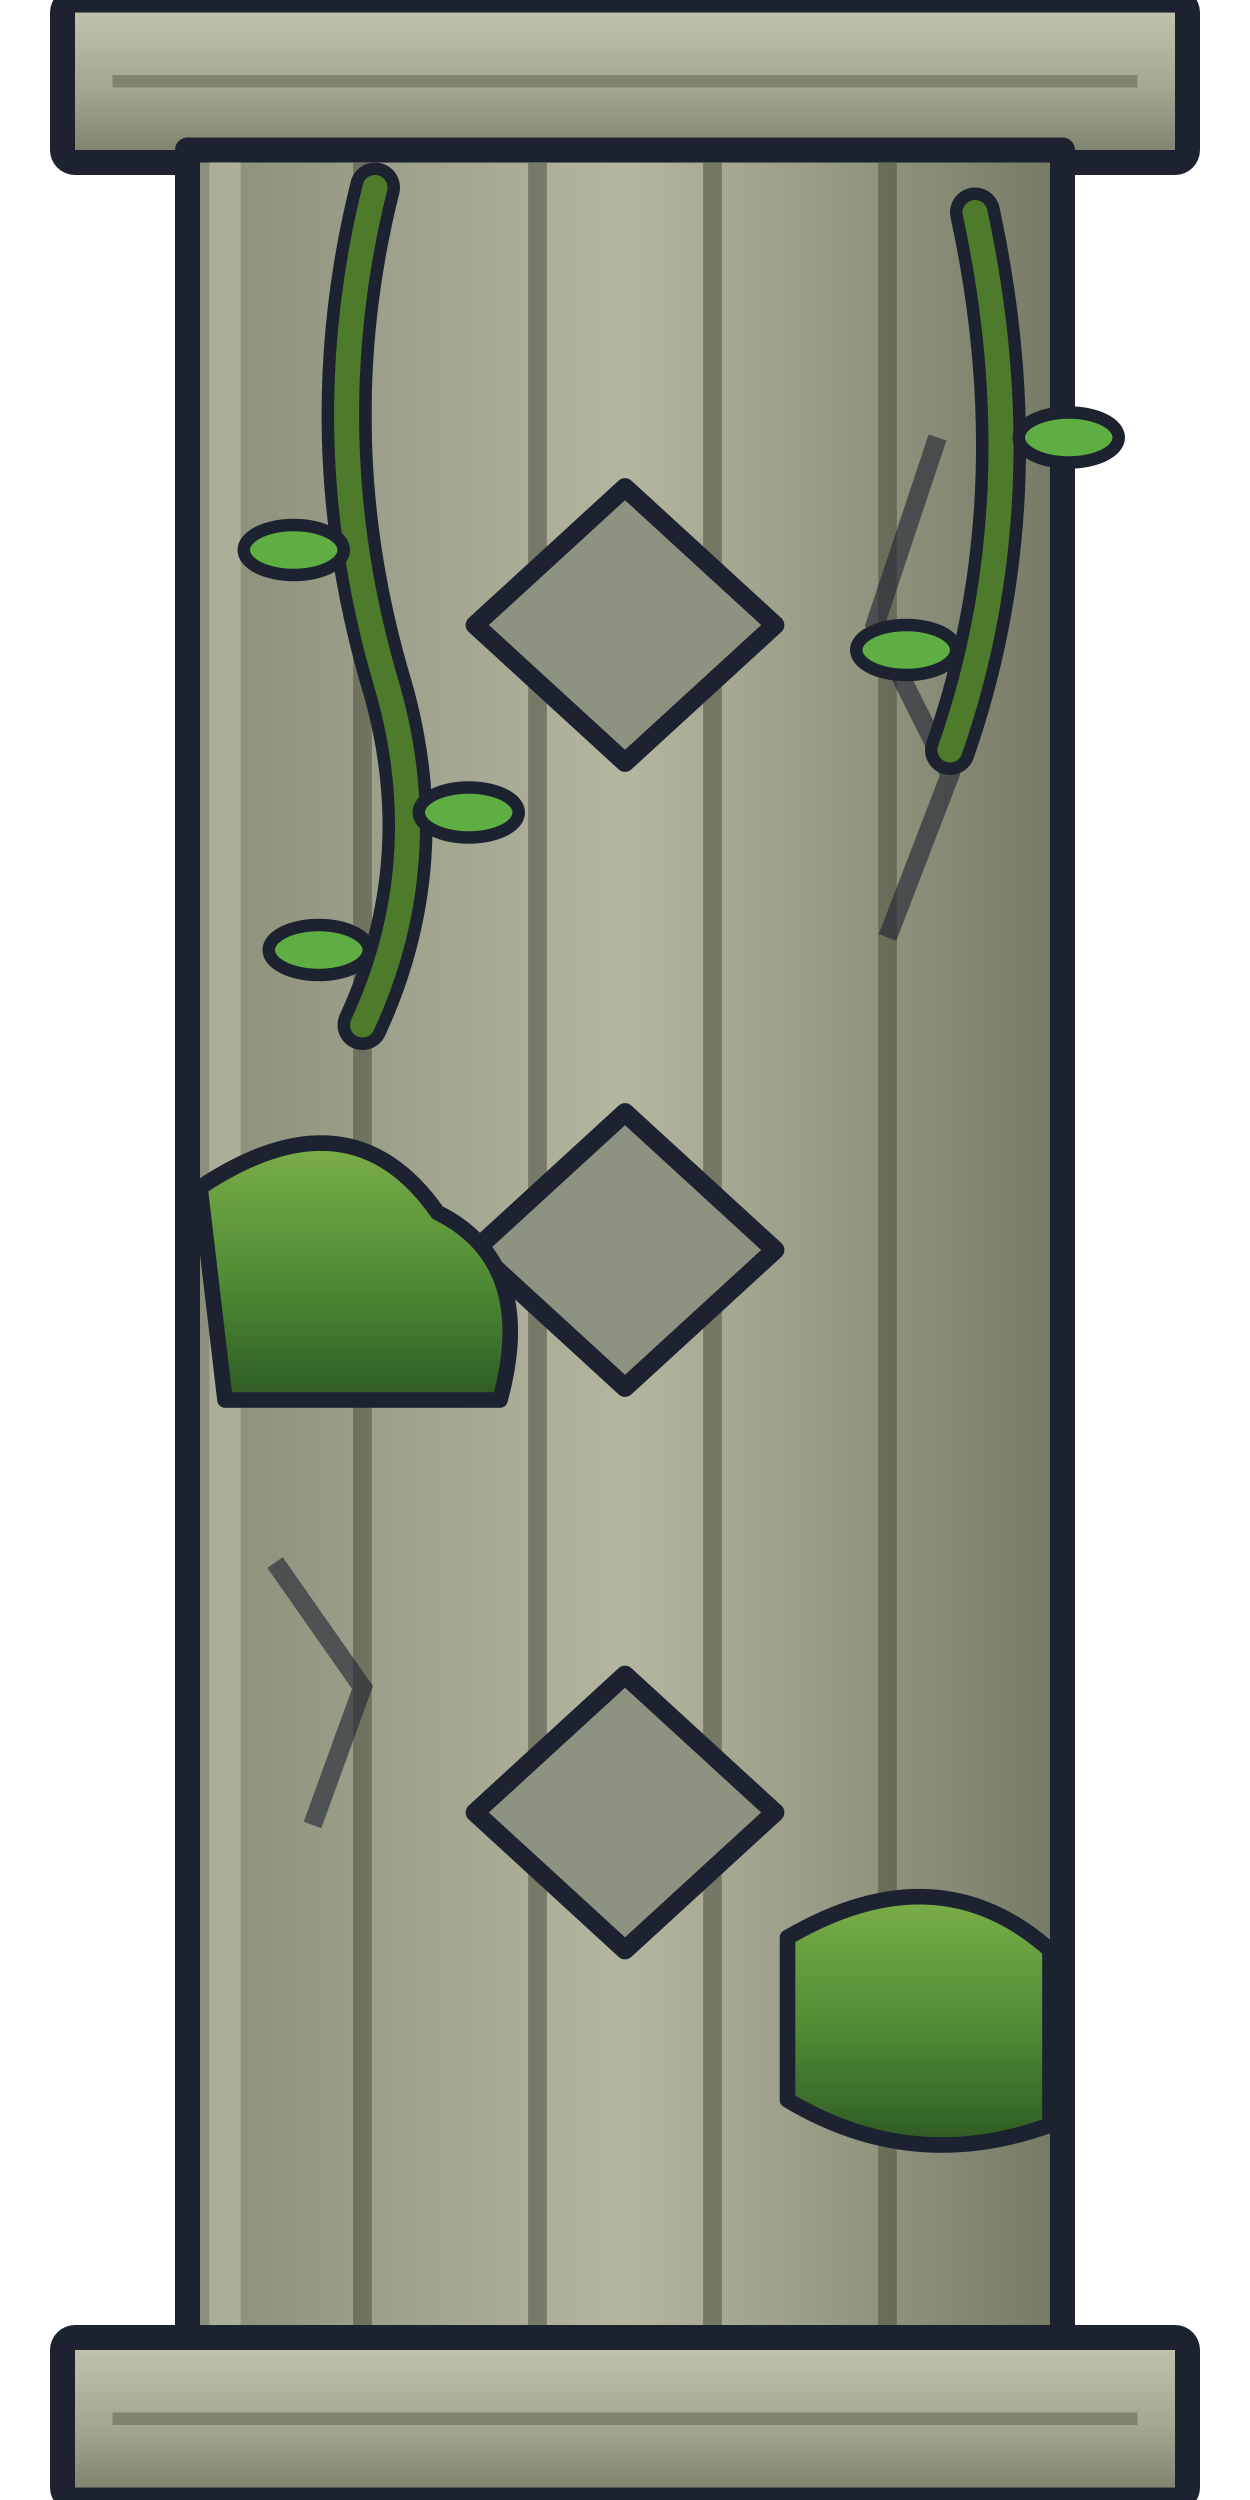
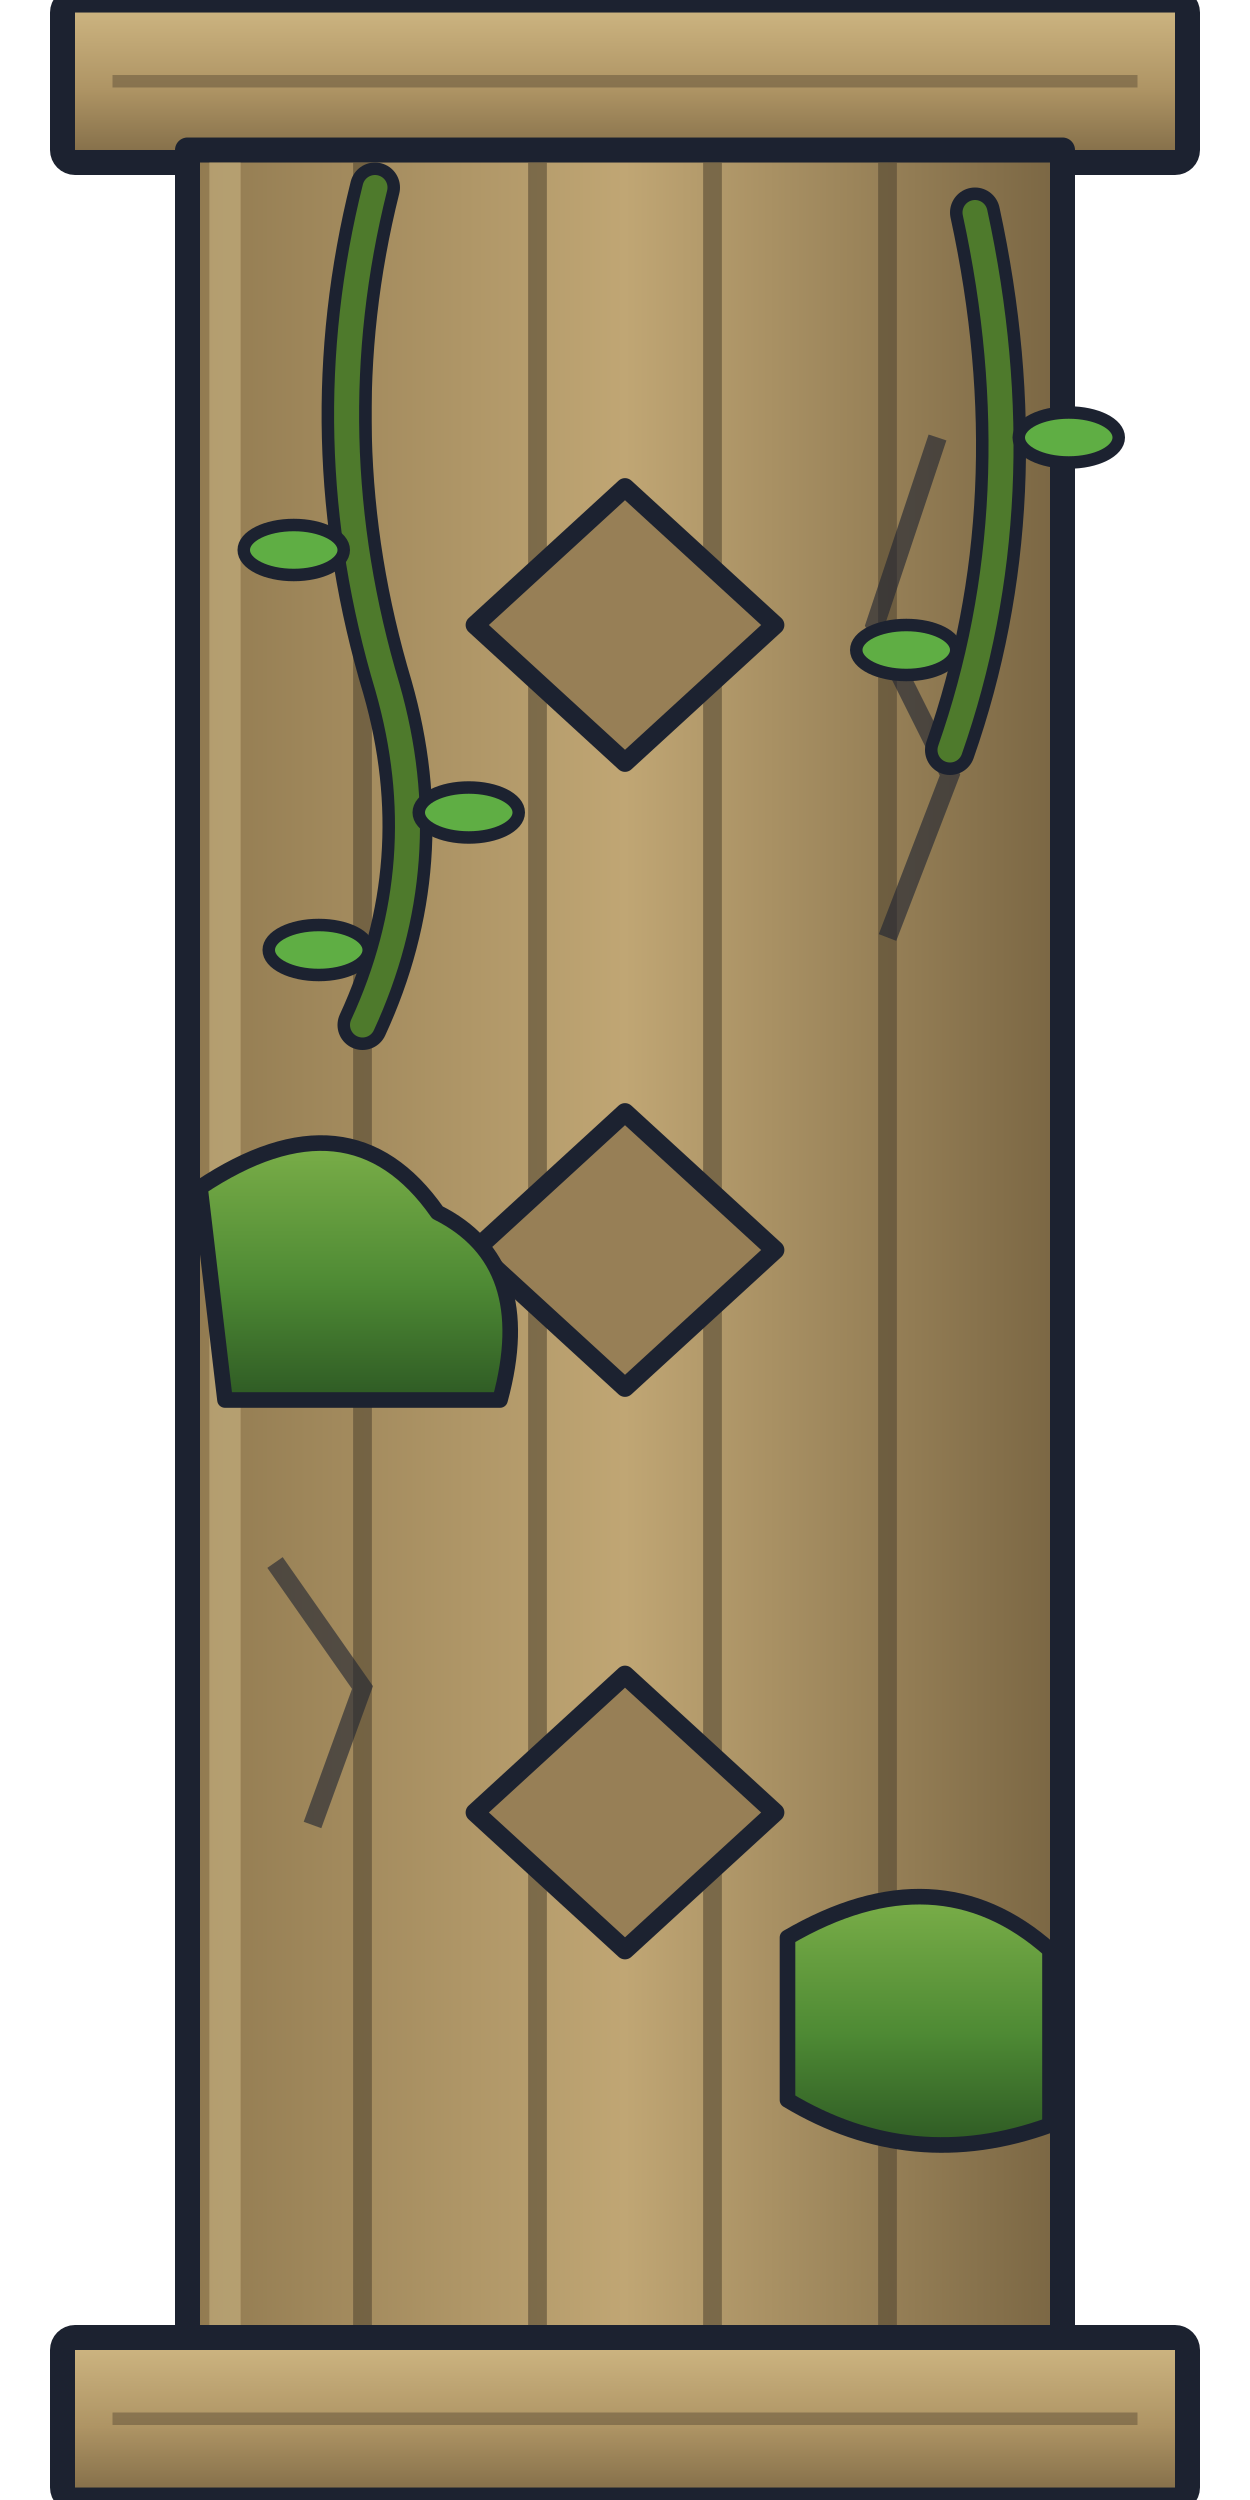
<svg xmlns="http://www.w3.org/2000/svg" width="200" height="400" viewBox="0 -400 200 400">
  <defs>
    <linearGradient id="rp_stone" x1="0" y1="0" x2="0" y2="1">
-       <stop offset="0" stop-color="#c4c6b0" />
-       <stop offset="0.55" stop-color="#a4a690" />
-       <stop offset="1" stop-color="#7a7e68" />
+       <stop offset="0" stop-color="#d0b884" />
+       <stop offset="0.55" stop-color="#ae9464" />
+       <stop offset="1" stop-color="#7f6a46" />
    </linearGradient>
    <linearGradient id="rp_shaft" x1="0" y1="0" x2="1" y2="0">
-       <stop offset="0" stop-color="#8a8e78" />
-       <stop offset="0.5" stop-color="#b4b6a0" />
-       <stop offset="1" stop-color="#767a64" />
+       <stop offset="0" stop-color="#917a50" />
+       <stop offset="0.5" stop-color="#c0a674" />
+       <stop offset="1" stop-color="#7a6643" />
    </linearGradient>
    <linearGradient id="rp_moss" x1="0" y1="0" x2="0" y2="1">
      <stop offset="0" stop-color="#7aae48" />
      <stop offset="0.55" stop-color="#4e8a34" />
      <stop offset="1" stop-color="#2e5a24" />
    </linearGradient>
  </defs>
  <rect x="10" y="-400" width="180" height="26" rx="2" fill="url(#rp_stone)" stroke="#1c2230" stroke-width="4" stroke-linejoin="round" />
-   <path d="M18 -387 l164 0" stroke="#5a5e4a" stroke-width="2" opacity=".5" />
+   <path d="M18 -387 l164 0" stroke="#5f5038" stroke-width="2" opacity=".5" />
  <rect x="10" y="-26" width="180" height="26" rx="2" fill="url(#rp_stone)" stroke="#1c2230" stroke-width="4" stroke-linejoin="round" />
-   <path d="M18 -13 l164 0" stroke="#5a5e4a" stroke-width="2" opacity=".5" />
+   <path d="M18 -13 l164 0" stroke="#5f5038" stroke-width="2" opacity=".5" />
  <rect x="30" y="-376" width="140" height="350" rx="0" fill="url(#rp_shaft)" stroke="#1c2230" stroke-width="4" stroke-linejoin="round" />
-   <line x1="58" y1="-374" x2="58" y2="-28" stroke="#4a4e3e" stroke-width="3" opacity=".55" />
-   <line x1="86" y1="-374" x2="86" y2="-28" stroke="#4a4e3e" stroke-width="3" opacity=".55" />
-   <line x1="114" y1="-374" x2="114" y2="-28" stroke="#4a4e3e" stroke-width="3" opacity=".55" />
-   <line x1="142" y1="-374" x2="142" y2="-28" stroke="#4a4e3e" stroke-width="3" opacity=".55" />
-   <path d="M36 -374 L36 -28" stroke="#d8dac4" stroke-opacity=".4" stroke-width="5" />
-   <path d="M100 -322 L124 -300 L100 -278 L76 -300Z" fill="#8e9280" stroke="#1c2230" stroke-width="3" stroke-linejoin="round" stroke-linecap="round" />
-   <path d="M100 -222 L124 -200 L100 -178 L76 -200Z" fill="#8e9280" stroke="#1c2230" stroke-width="3" stroke-linejoin="round" stroke-linecap="round" />
-   <path d="M100 -132 L124 -110 L100 -88 L76 -110Z" fill="#8e9280" stroke="#1c2230" stroke-width="3" stroke-linejoin="round" stroke-linecap="round" />
+   <line x1="58" y1="-374" x2="58" y2="-28" stroke="#4d412e" stroke-width="3" opacity=".55" />
+   <line x1="86" y1="-374" x2="86" y2="-28" stroke="#4d412e" stroke-width="3" opacity=".55" />
+   <line x1="114" y1="-374" x2="114" y2="-28" stroke="#4d412e" stroke-width="3" opacity=".55" />
+   <line x1="142" y1="-374" x2="142" y2="-28" stroke="#4d412e" stroke-width="3" opacity=".55" />
+   <path d="M36 -374 L36 -28" stroke="#e4cf9c" stroke-opacity=".4" stroke-width="5" />
+   <path d="M100 -322 L124 -300 L100 -278 L76 -300Z" fill="#977f56" stroke="#1c2230" stroke-width="3" stroke-linejoin="round" stroke-linecap="round" />
+   <path d="M100 -222 L124 -200 L100 -178 L76 -200Z" fill="#977f56" stroke="#1c2230" stroke-width="3" stroke-linejoin="round" stroke-linecap="round" />
+   <path d="M100 -132 L124 -110 L100 -88 L76 -110Z" fill="#977f56" stroke="#1c2230" stroke-width="3" stroke-linejoin="round" stroke-linecap="round" />
  <path d="M150 -330 L140 -300 L152 -276 L142 -250" fill="none" stroke="#1c2230" stroke-width="3" opacity=".6" />
  <path d="M44 -150 L58 -130 L50 -108" fill="none" stroke="#1c2230" stroke-width="3" opacity=".6" />
  <path d="M32 -210 Q56 -226 70 -206 Q86 -198 80 -176 L36 -176Z" fill="url(#rp_moss)" stroke="#1c2230" stroke-width="2.5" stroke-linejoin="round" stroke-linecap="round" />
  <path d="M126 -90 Q150 -104 168 -88 L168 -60 Q146 -52 126 -64Z" fill="url(#rp_moss)" stroke="#1c2230" stroke-width="2.5" stroke-linejoin="round" stroke-linecap="round" />
  <path d="M60 -370 Q50 -330 62 -290 Q70 -262 58 -236" fill="none" stroke="#1c2230" stroke-width="8" stroke-linecap="round" />
  <path d="M60 -370 Q50 -330 62 -290 Q70 -262 58 -236" fill="none" stroke="#4e7a2c" stroke-width="4" stroke-linecap="round" />
  <path d="M156 -366 Q166 -320 152 -280" fill="none" stroke="#1c2230" stroke-width="8" stroke-linecap="round" />
  <path d="M156 -366 Q166 -320 152 -280" fill="none" stroke="#4e7a2c" stroke-width="4" stroke-linecap="round" />
  <ellipse cx="47" cy="-312" rx="8" ry="4" fill="#5fae44" stroke="#1c2230" stroke-width="2" />
  <ellipse cx="75" cy="-270" rx="8" ry="4" fill="#5fae44" stroke="#1c2230" stroke-width="2" />
  <ellipse cx="51" cy="-248" rx="8" ry="4" fill="#5fae44" stroke="#1c2230" stroke-width="2" />
  <ellipse cx="171" cy="-330" rx="8" ry="4" fill="#5fae44" stroke="#1c2230" stroke-width="2" />
  <ellipse cx="145" cy="-296" rx="8" ry="4" fill="#5fae44" stroke="#1c2230" stroke-width="2" />
</svg>
